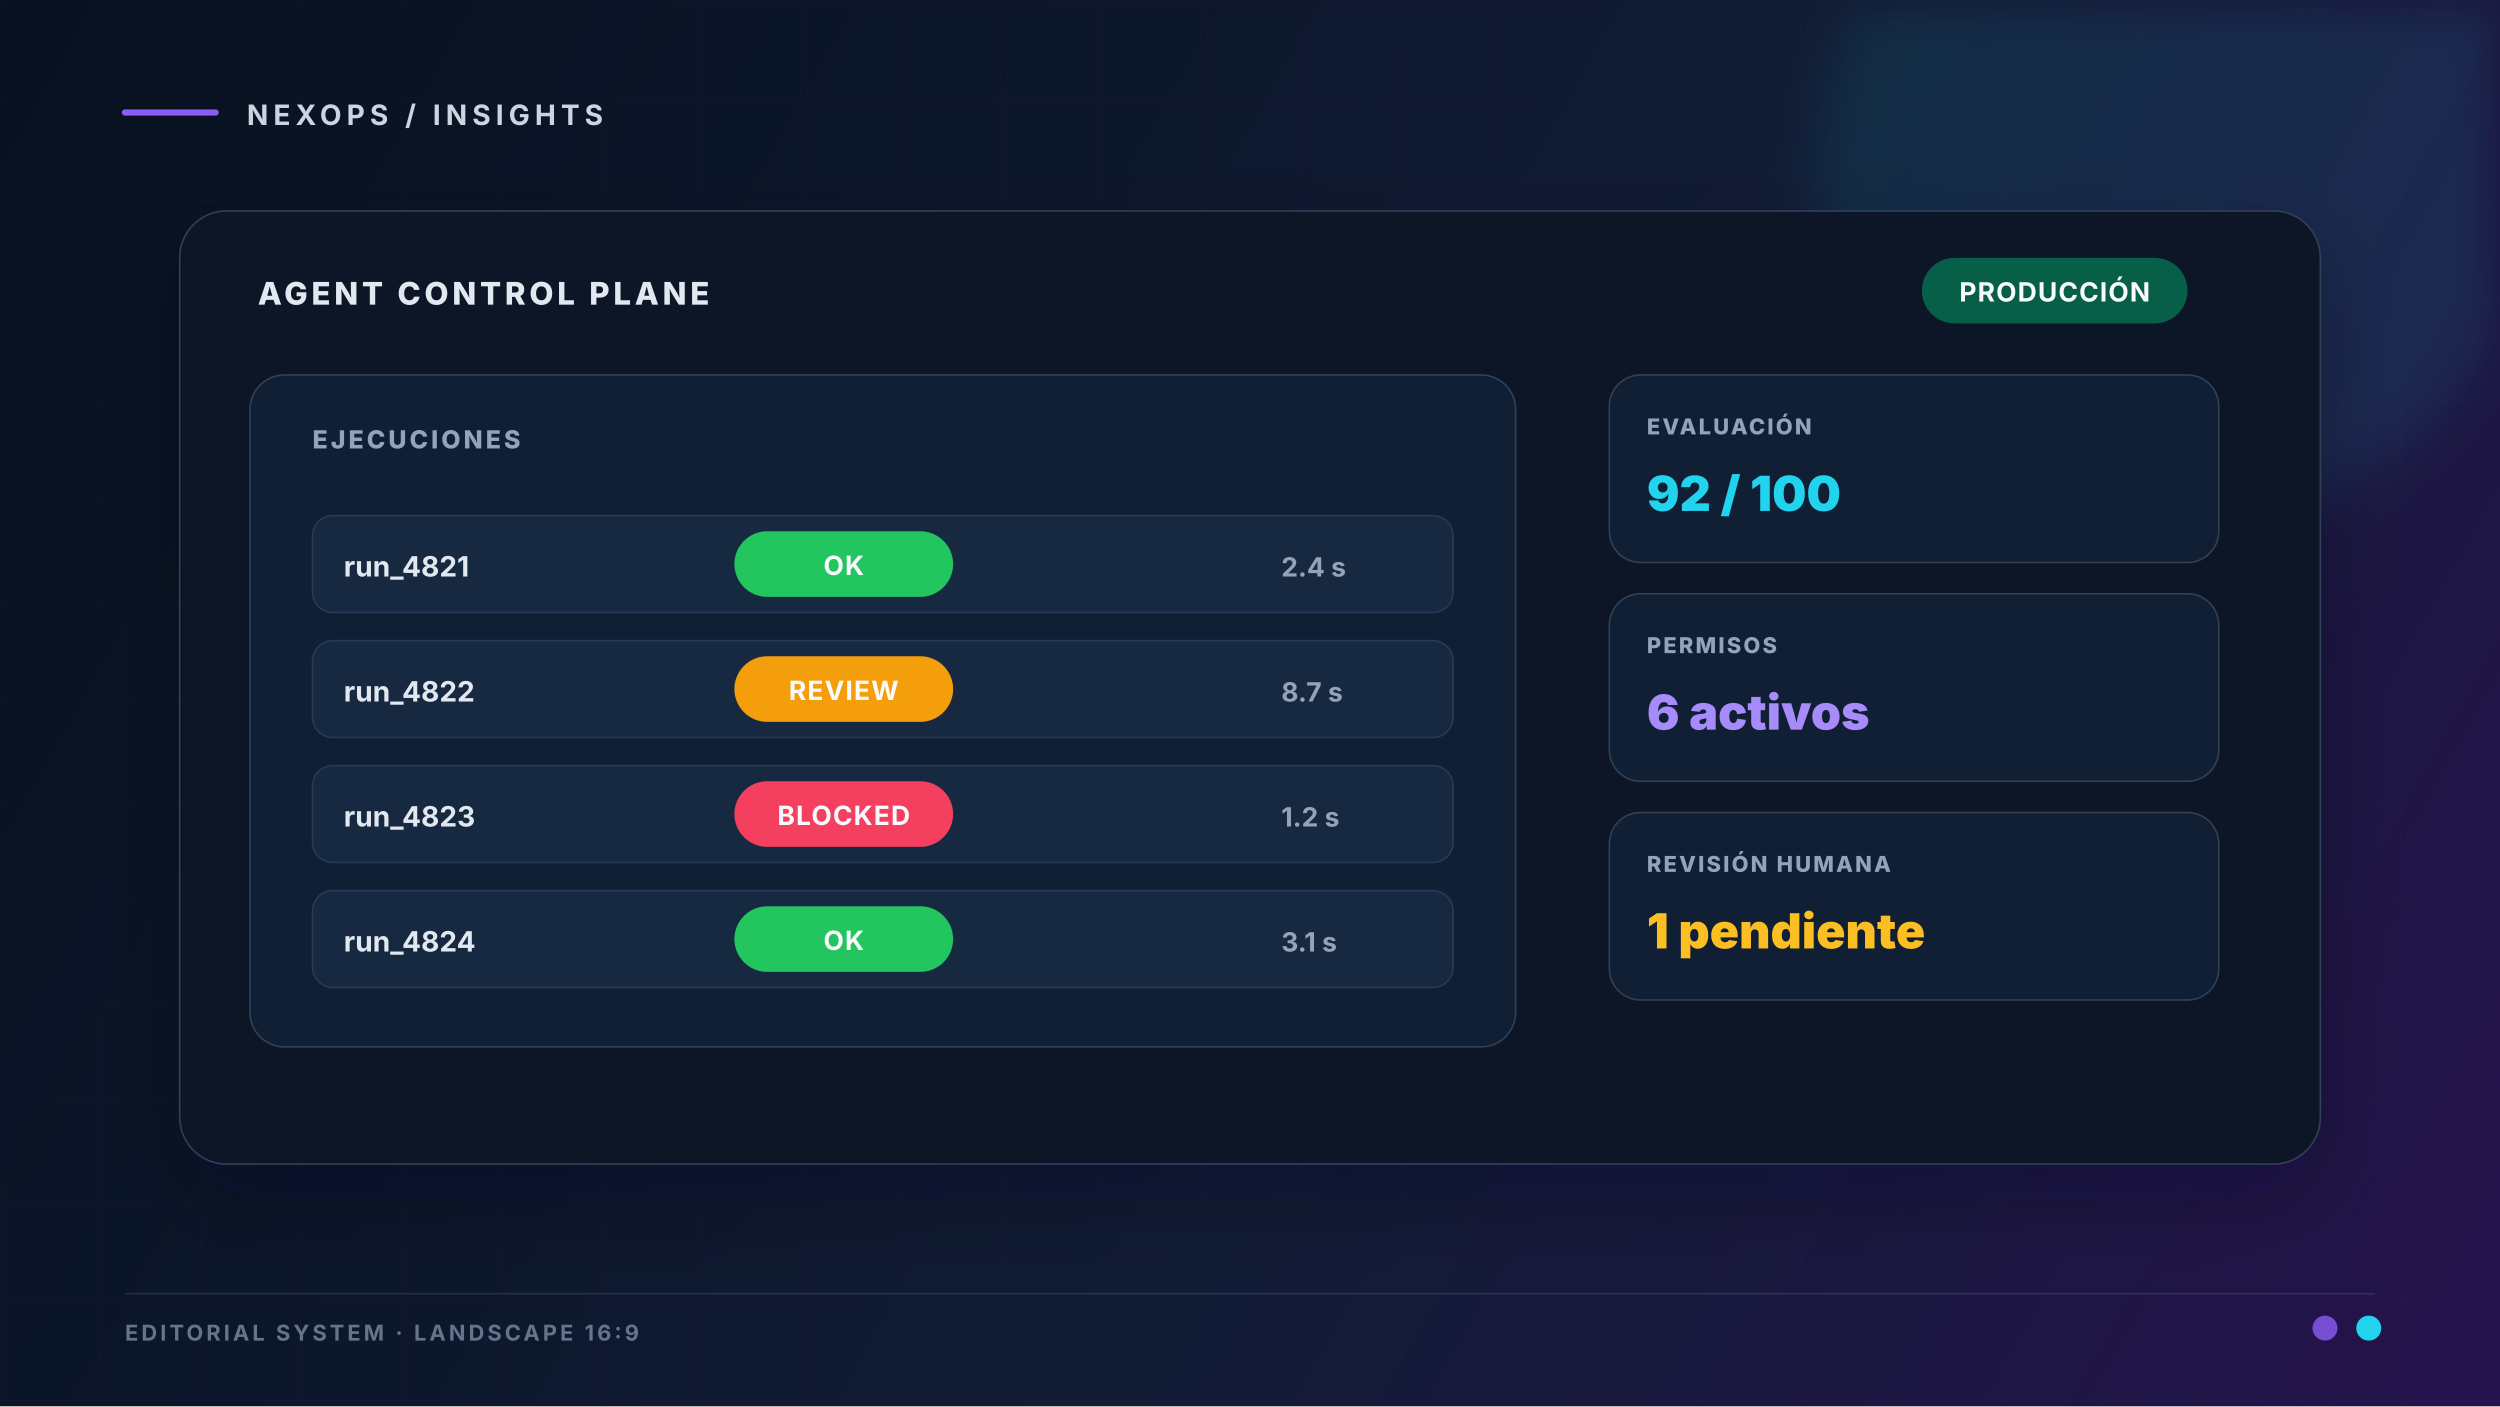
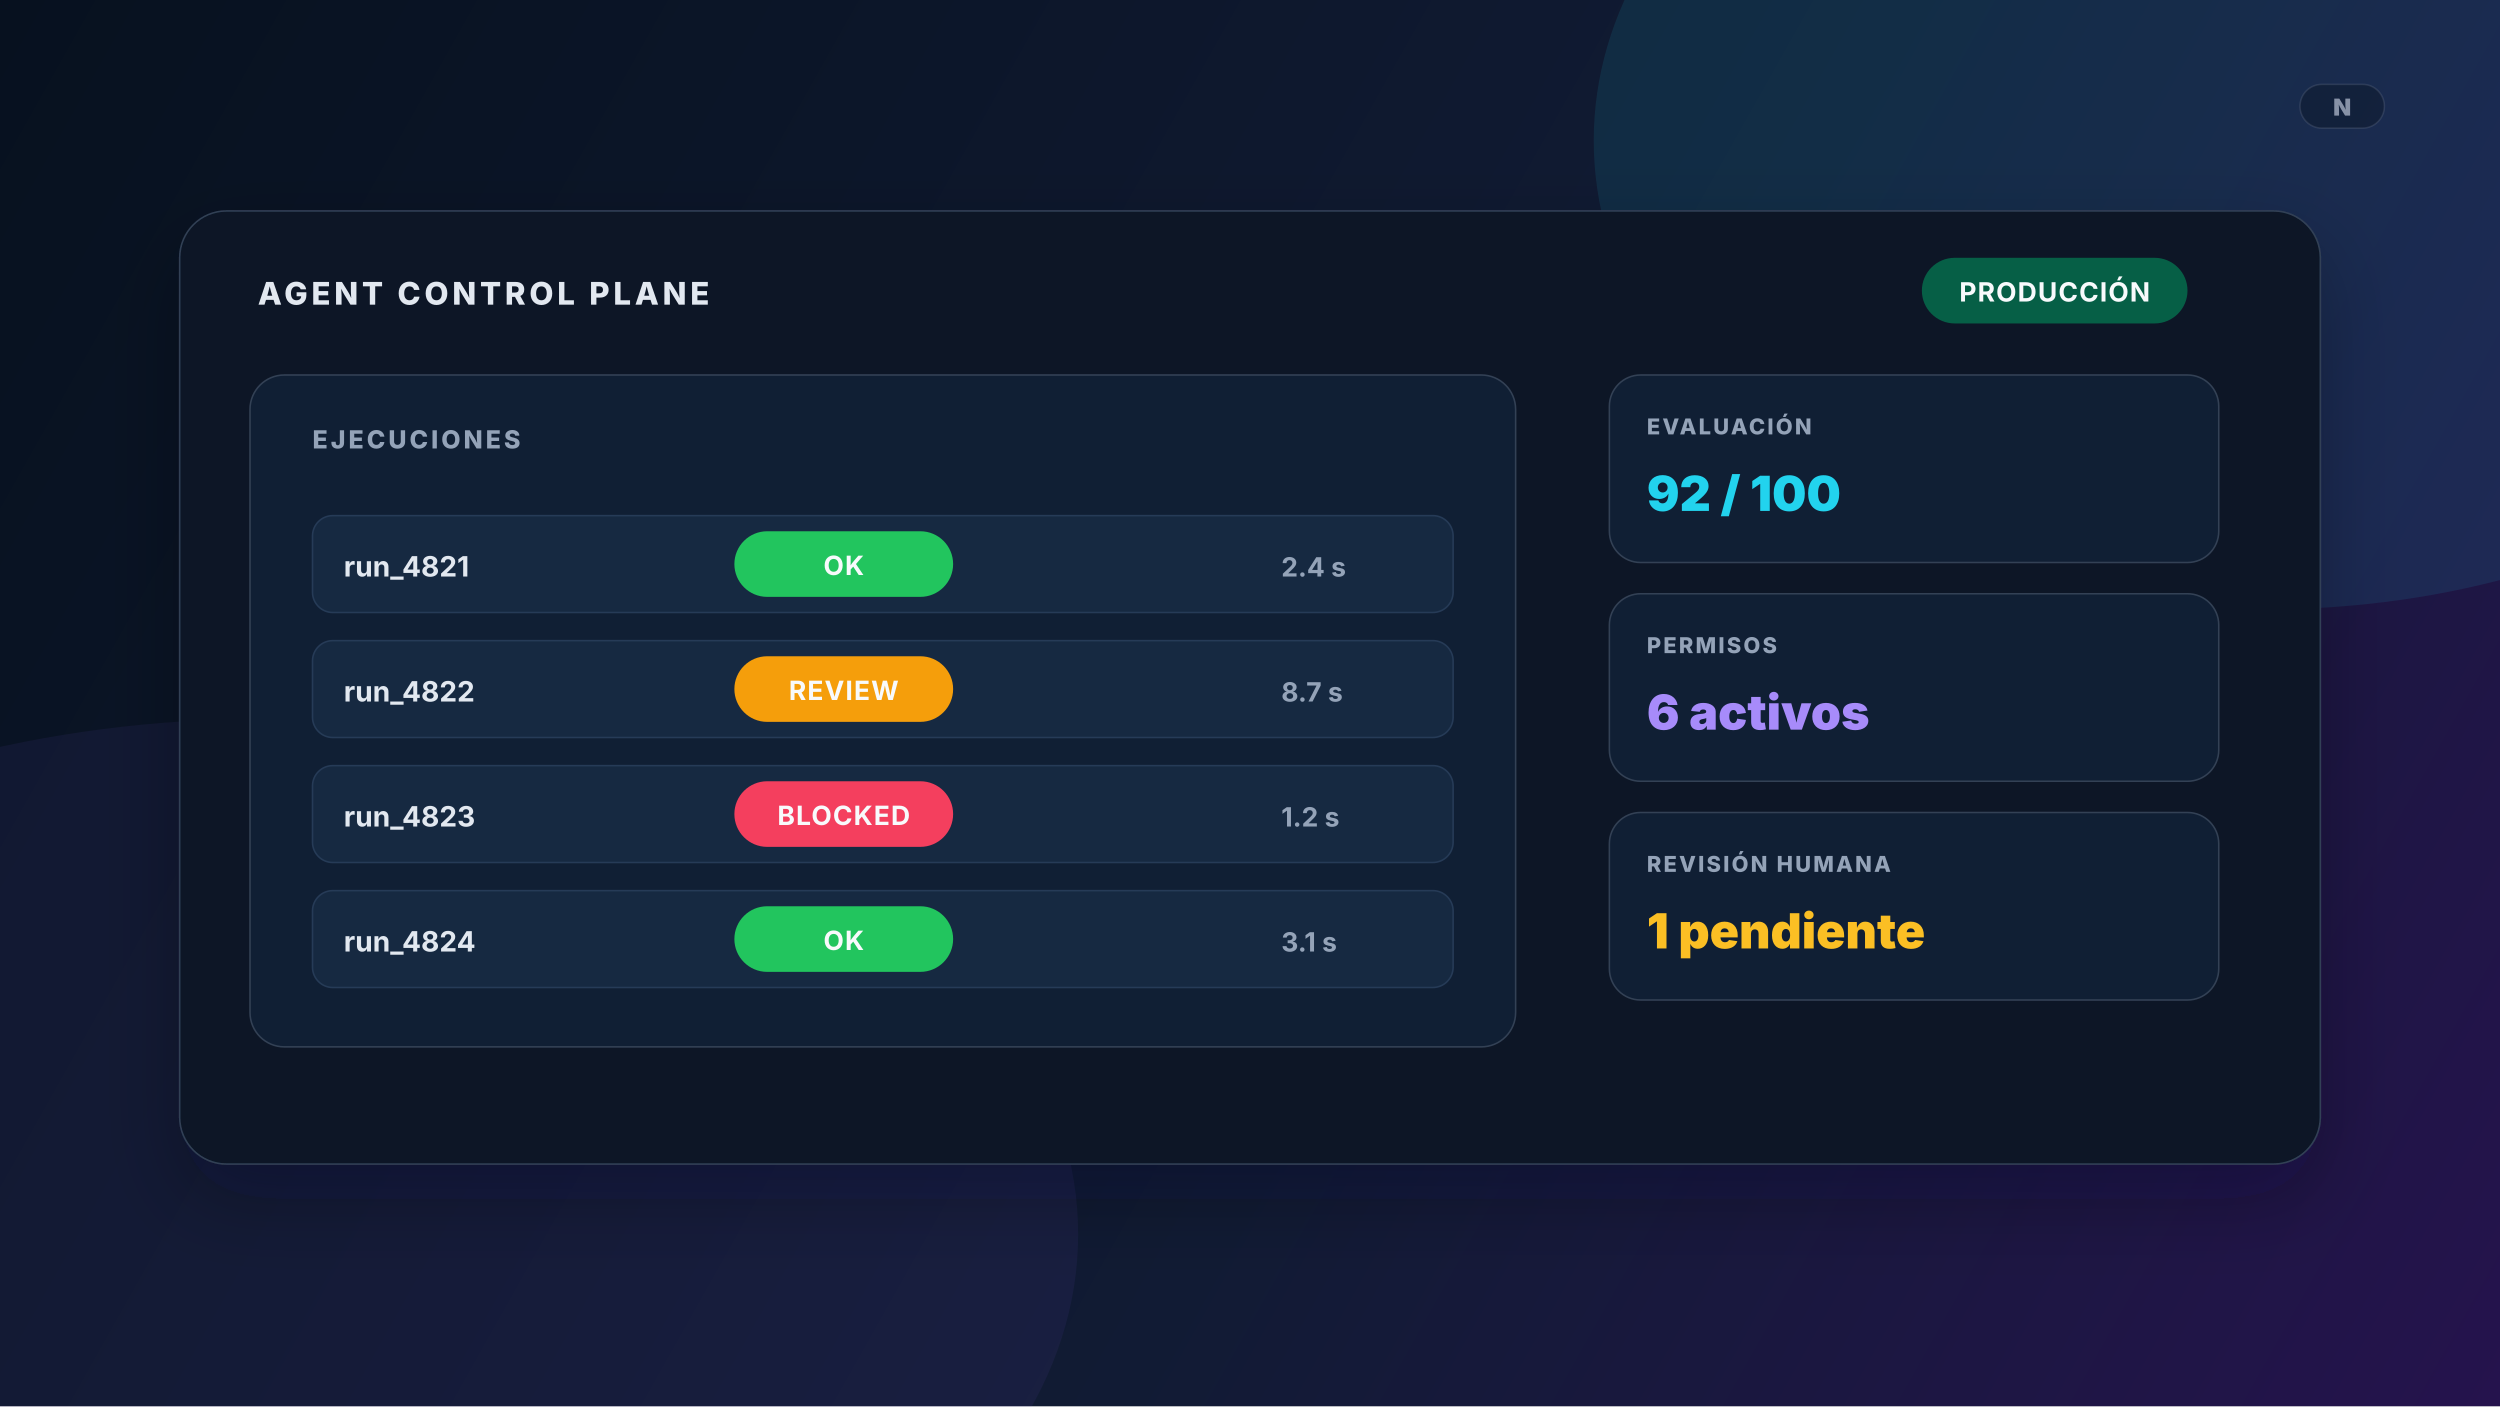
<svg xmlns="http://www.w3.org/2000/svg" width="1600" height="900" viewBox="0 0 1600 900" role="img" aria-labelledby="title desc">
  <defs>
    <linearGradient id="background" x1="0" y1="0" x2="1600" y2="900" gradientUnits="userSpaceOnUse">
      <stop stop-color="#07111f" />
      <stop offset=".58" stop-color="#111b34" />
      <stop offset="1" stop-color="#25134d" />
    </linearGradient>
    <linearGradient id="photoWash" x1="0" y1="0" x2="1600" y2="0" gradientUnits="userSpaceOnUse">
-       <stop stop-color="#020617" stop-opacity=".15" />
-       <stop offset=".55" stop-color="#020617" stop-opacity=".4" />
-       <stop offset="1" stop-color="#020617" stop-opacity=".96" />
+       <stop stop-color="#020617" stop-opacity=".04" />
+       <stop offset=".53" stop-color="#020617" stop-opacity=".28" />
+       <stop offset="1" stop-color="#020617" stop-opacity=".91" />
    </linearGradient>
    <linearGradient id="accent" x1="0" y1="0" x2="1" y2="1">
      <stop stop-color="#22d3ee" />
      <stop offset="1" stop-color="#8b5cf6" />
    </linearGradient>
-     <pattern id="grid" width="64" height="64" patternUnits="userSpaceOnUse">
-       <path d="M64 0H0V64" fill="none" stroke="#64748b" stroke-opacity=".12" />
-     </pattern>
    <filter id="shadow" x="-30%" y="-30%" width="160%" height="160%">
      <feDropShadow dx="0" dy="22" stdDeviation="26" flood-color="#020617" flood-opacity=".28" />
    </filter>
    <filter id="glow" x="-100%" y="-100%" width="300%" height="300%">
      <feGaussianBlur stdDeviation="16" />
    </filter>
  </defs>
  <rect width="1600" height="900" fill="url(#background)" />
-   <rect width="1600" height="900" fill="url(#grid)" opacity=".35" />
-   <circle cx="1390" cy="110" r="230" fill="#22d3ee" opacity=".09" filter="url(#glow)" />
-   <path d="M80 72H138" stroke="#8b5cf6" stroke-width="4" stroke-linecap="round" />
-   <text x="158" y="80" font-family="Inter,Arial,sans-serif" font-size="18" font-weight="750" fill="#cbd5e1" letter-spacing=".18em">NEXOPS  /  INSIGHTS</text>
+   <ellipse cx="170" cy="790" rx="520" ry="330" fill="#8b5cf6" opacity=".07" />
+   <ellipse cx="1450" cy="90" rx="430" ry="300" fill="#22d3ee" opacity=".1" />
  <g>
    <rect x="115" y="135" width="1370" height="610" rx="30" fill="#091627" stroke="#334155" filter="url(#shadow)" />
    <text x="165" y="195" font-family="Inter,Arial,sans-serif" font-size="20" font-weight="800" fill="#e2e8f0" letter-spacing=".12em">AGENT CONTROL PLANE</text>
    <rect x="1230" y="165" width="170" height="42" rx="21" fill="#065f46" stroke="none" />
    <text x="1315" y="193" font-family="Inter,Arial,sans-serif" font-size="17" font-weight="700" fill="#f8fafc" text-anchor="middle" letter-spacing=".04em">PRODUCCIÓN</text>
    <rect x="160" y="240" width="810" height="430" rx="22" fill="#101f34" stroke="#334155" />
    <text x="200" y="287" font-family="Inter,Arial,sans-serif" font-size="16" font-weight="800" fill="#94a3b8" letter-spacing=".12em">EJECUCIONES</text>
    <rect x="200" y="330" width="730" height="62" rx="13" fill="#162941" stroke="#263b57" />
    <text x="220" y="369" font-family="Inter,Arial,sans-serif" font-size="18" font-weight="700" fill="#e2e8f0">run_4821</text>
    <rect x="470" y="340" width="140" height="42" rx="21" fill="#22c55e" stroke="none" />
    <text x="540" y="368" font-family="Inter,Arial,sans-serif" font-size="17" font-weight="700" fill="#f8fafc" text-anchor="middle" letter-spacing=".04em">OK</text>
    <text x="820" y="369" font-family="Inter,Arial,sans-serif" font-size="17" font-weight="650" fill="#94a3b8">2.4 s</text>
    <rect x="200" y="410" width="730" height="62" rx="13" fill="#162941" stroke="#263b57" />
    <text x="220" y="449" font-family="Inter,Arial,sans-serif" font-size="18" font-weight="700" fill="#e2e8f0">run_4822</text>
    <rect x="470" y="420" width="140" height="42" rx="21" fill="#f59e0b" stroke="none" />
    <text x="540" y="448" font-family="Inter,Arial,sans-serif" font-size="17" font-weight="700" fill="#f8fafc" text-anchor="middle" letter-spacing=".04em">REVIEW</text>
    <text x="820" y="449" font-family="Inter,Arial,sans-serif" font-size="17" font-weight="650" fill="#94a3b8">8.7 s</text>
    <rect x="200" y="490" width="730" height="62" rx="13" fill="#162941" stroke="#263b57" />
    <text x="220" y="529" font-family="Inter,Arial,sans-serif" font-size="18" font-weight="700" fill="#e2e8f0">run_4823</text>
    <rect x="470" y="500" width="140" height="42" rx="21" fill="#f43f5e" stroke="none" />
    <text x="540" y="528" font-family="Inter,Arial,sans-serif" font-size="17" font-weight="700" fill="#f8fafc" text-anchor="middle" letter-spacing=".04em">BLOCKED</text>
    <text x="820" y="529" font-family="Inter,Arial,sans-serif" font-size="17" font-weight="650" fill="#94a3b8">1.2 s</text>
    <rect x="200" y="570" width="730" height="62" rx="13" fill="#162941" stroke="#263b57" />
    <text x="220" y="609" font-family="Inter,Arial,sans-serif" font-size="18" font-weight="700" fill="#e2e8f0">run_4824</text>
    <rect x="470" y="580" width="140" height="42" rx="21" fill="#22c55e" stroke="none" />
    <text x="540" y="608" font-family="Inter,Arial,sans-serif" font-size="17" font-weight="700" fill="#f8fafc" text-anchor="middle" letter-spacing=".04em">OK</text>
    <text x="820" y="609" font-family="Inter,Arial,sans-serif" font-size="17" font-weight="650" fill="#94a3b8">3.1 s</text>
    <rect x="1030" y="240" width="390" height="120" rx="20" fill="#101f34" stroke="#334155" />
    <text x="1054" y="278" font-family="Inter,Arial,sans-serif" font-size="14" font-weight="800" fill="#94a3b8" letter-spacing=".1em">EVALUACIÓN</text>
    <text x="1054" y="327" font-family="Inter,Arial,sans-serif" font-size="31" font-weight="850" fill="#22d3ee">92 / 100</text>
    <rect x="1030" y="380" width="390" height="120" rx="20" fill="#101f34" stroke="#334155" />
    <text x="1054" y="418" font-family="Inter,Arial,sans-serif" font-size="14" font-weight="800" fill="#94a3b8" letter-spacing=".1em">PERMISOS</text>
    <text x="1054" y="467" font-family="Inter,Arial,sans-serif" font-size="31" font-weight="850" fill="#a78bfa">6 activos</text>
    <rect x="1030" y="520" width="390" height="120" rx="20" fill="#101f34" stroke="#334155" />
    <text x="1054" y="558" font-family="Inter,Arial,sans-serif" font-size="14" font-weight="800" fill="#94a3b8" letter-spacing=".1em">REVISIÓN HUMANA</text>
    <text x="1054" y="607" font-family="Inter,Arial,sans-serif" font-size="31" font-weight="850" fill="#fbbf24">1 pendiente</text>
  </g>
-   <path d="M80 828H1520" stroke="#94a3b8" stroke-opacity=".18" />
-   <text x="80" y="858" font-family="Inter,Arial,sans-serif" font-size="14" font-weight="650" fill="#64748b" letter-spacing=".14em">EDITORIAL SYSTEM · LANDSCAPE 16:9</text>
-   <circle cx="1516" cy="850" r="8" fill="#22d3ee" />
-   <circle cx="1488" cy="850" r="8" fill="#8b5cf6" opacity=".8" />
+   <g opacity=".55">
+     <rect x="1472" y="54" width="54" height="28" rx="14" fill="#07111f" fill-opacity=".72" stroke="#ffffff" stroke-opacity=".18" />
+     <text x="1499" y="74" font-family="Inter,Arial,sans-serif" font-size="15" font-weight="850" fill="#e2e8f0" text-anchor="middle">N</text>
+   </g>
</svg>
